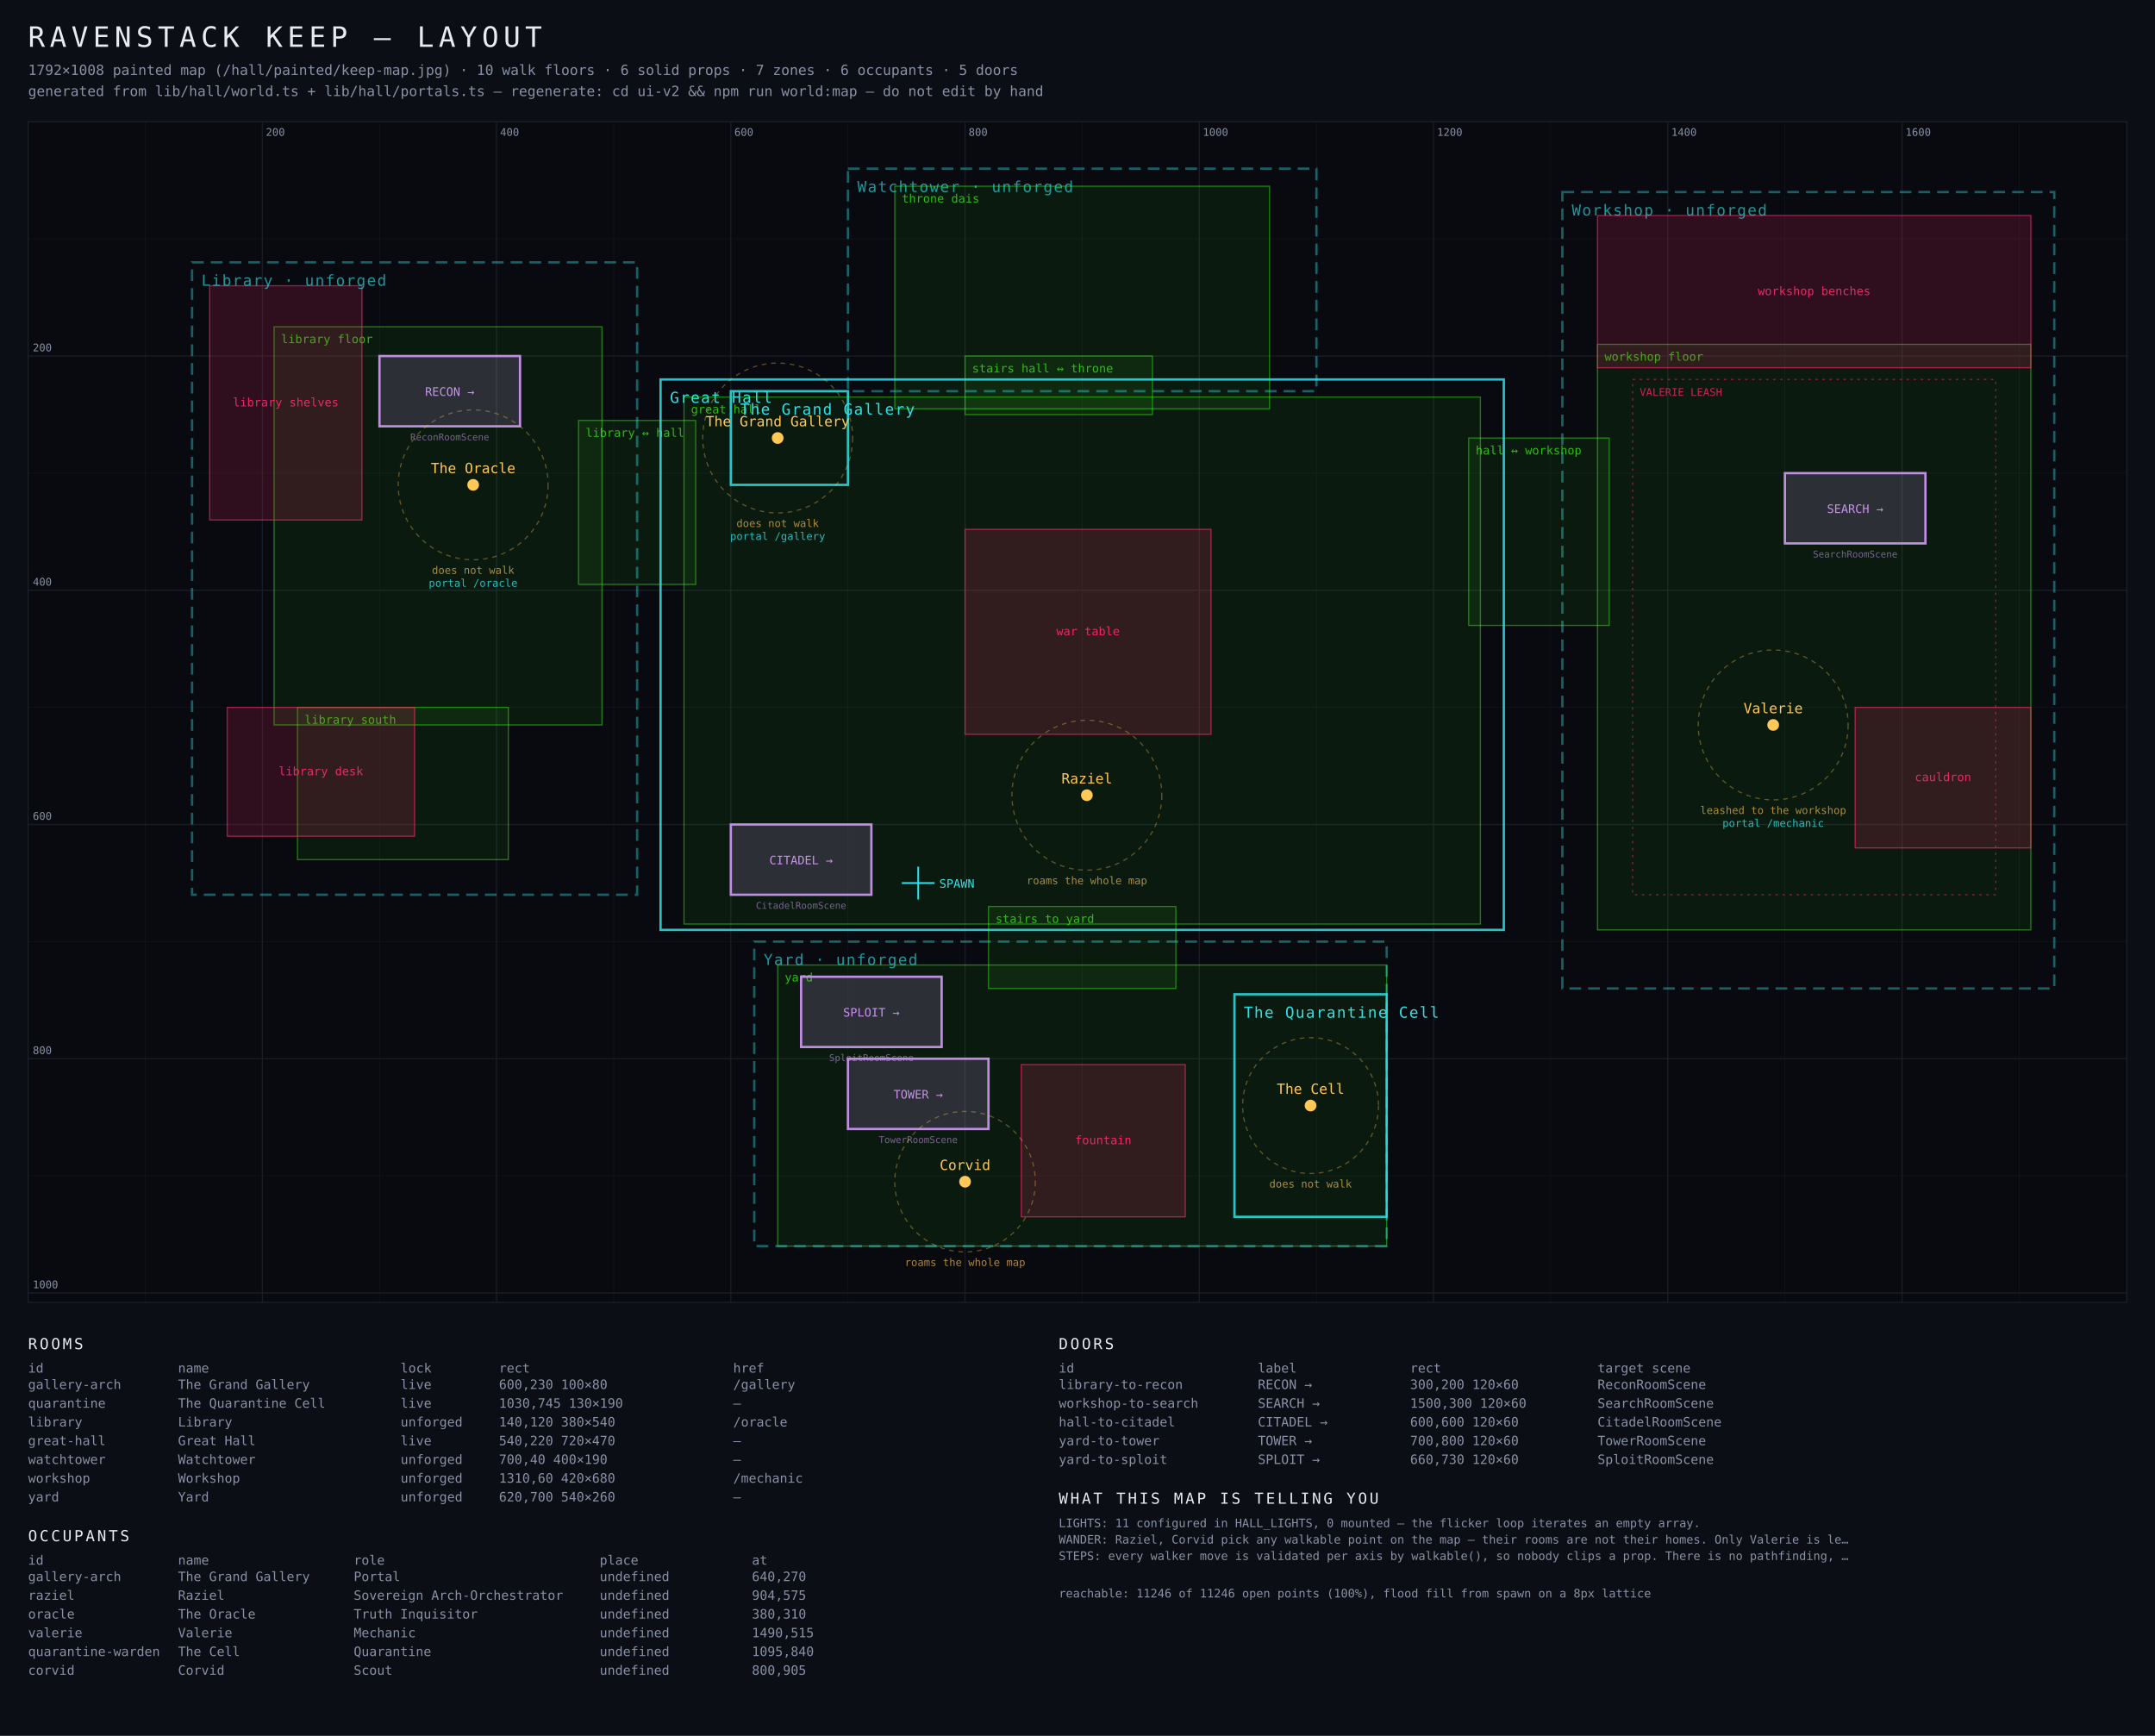
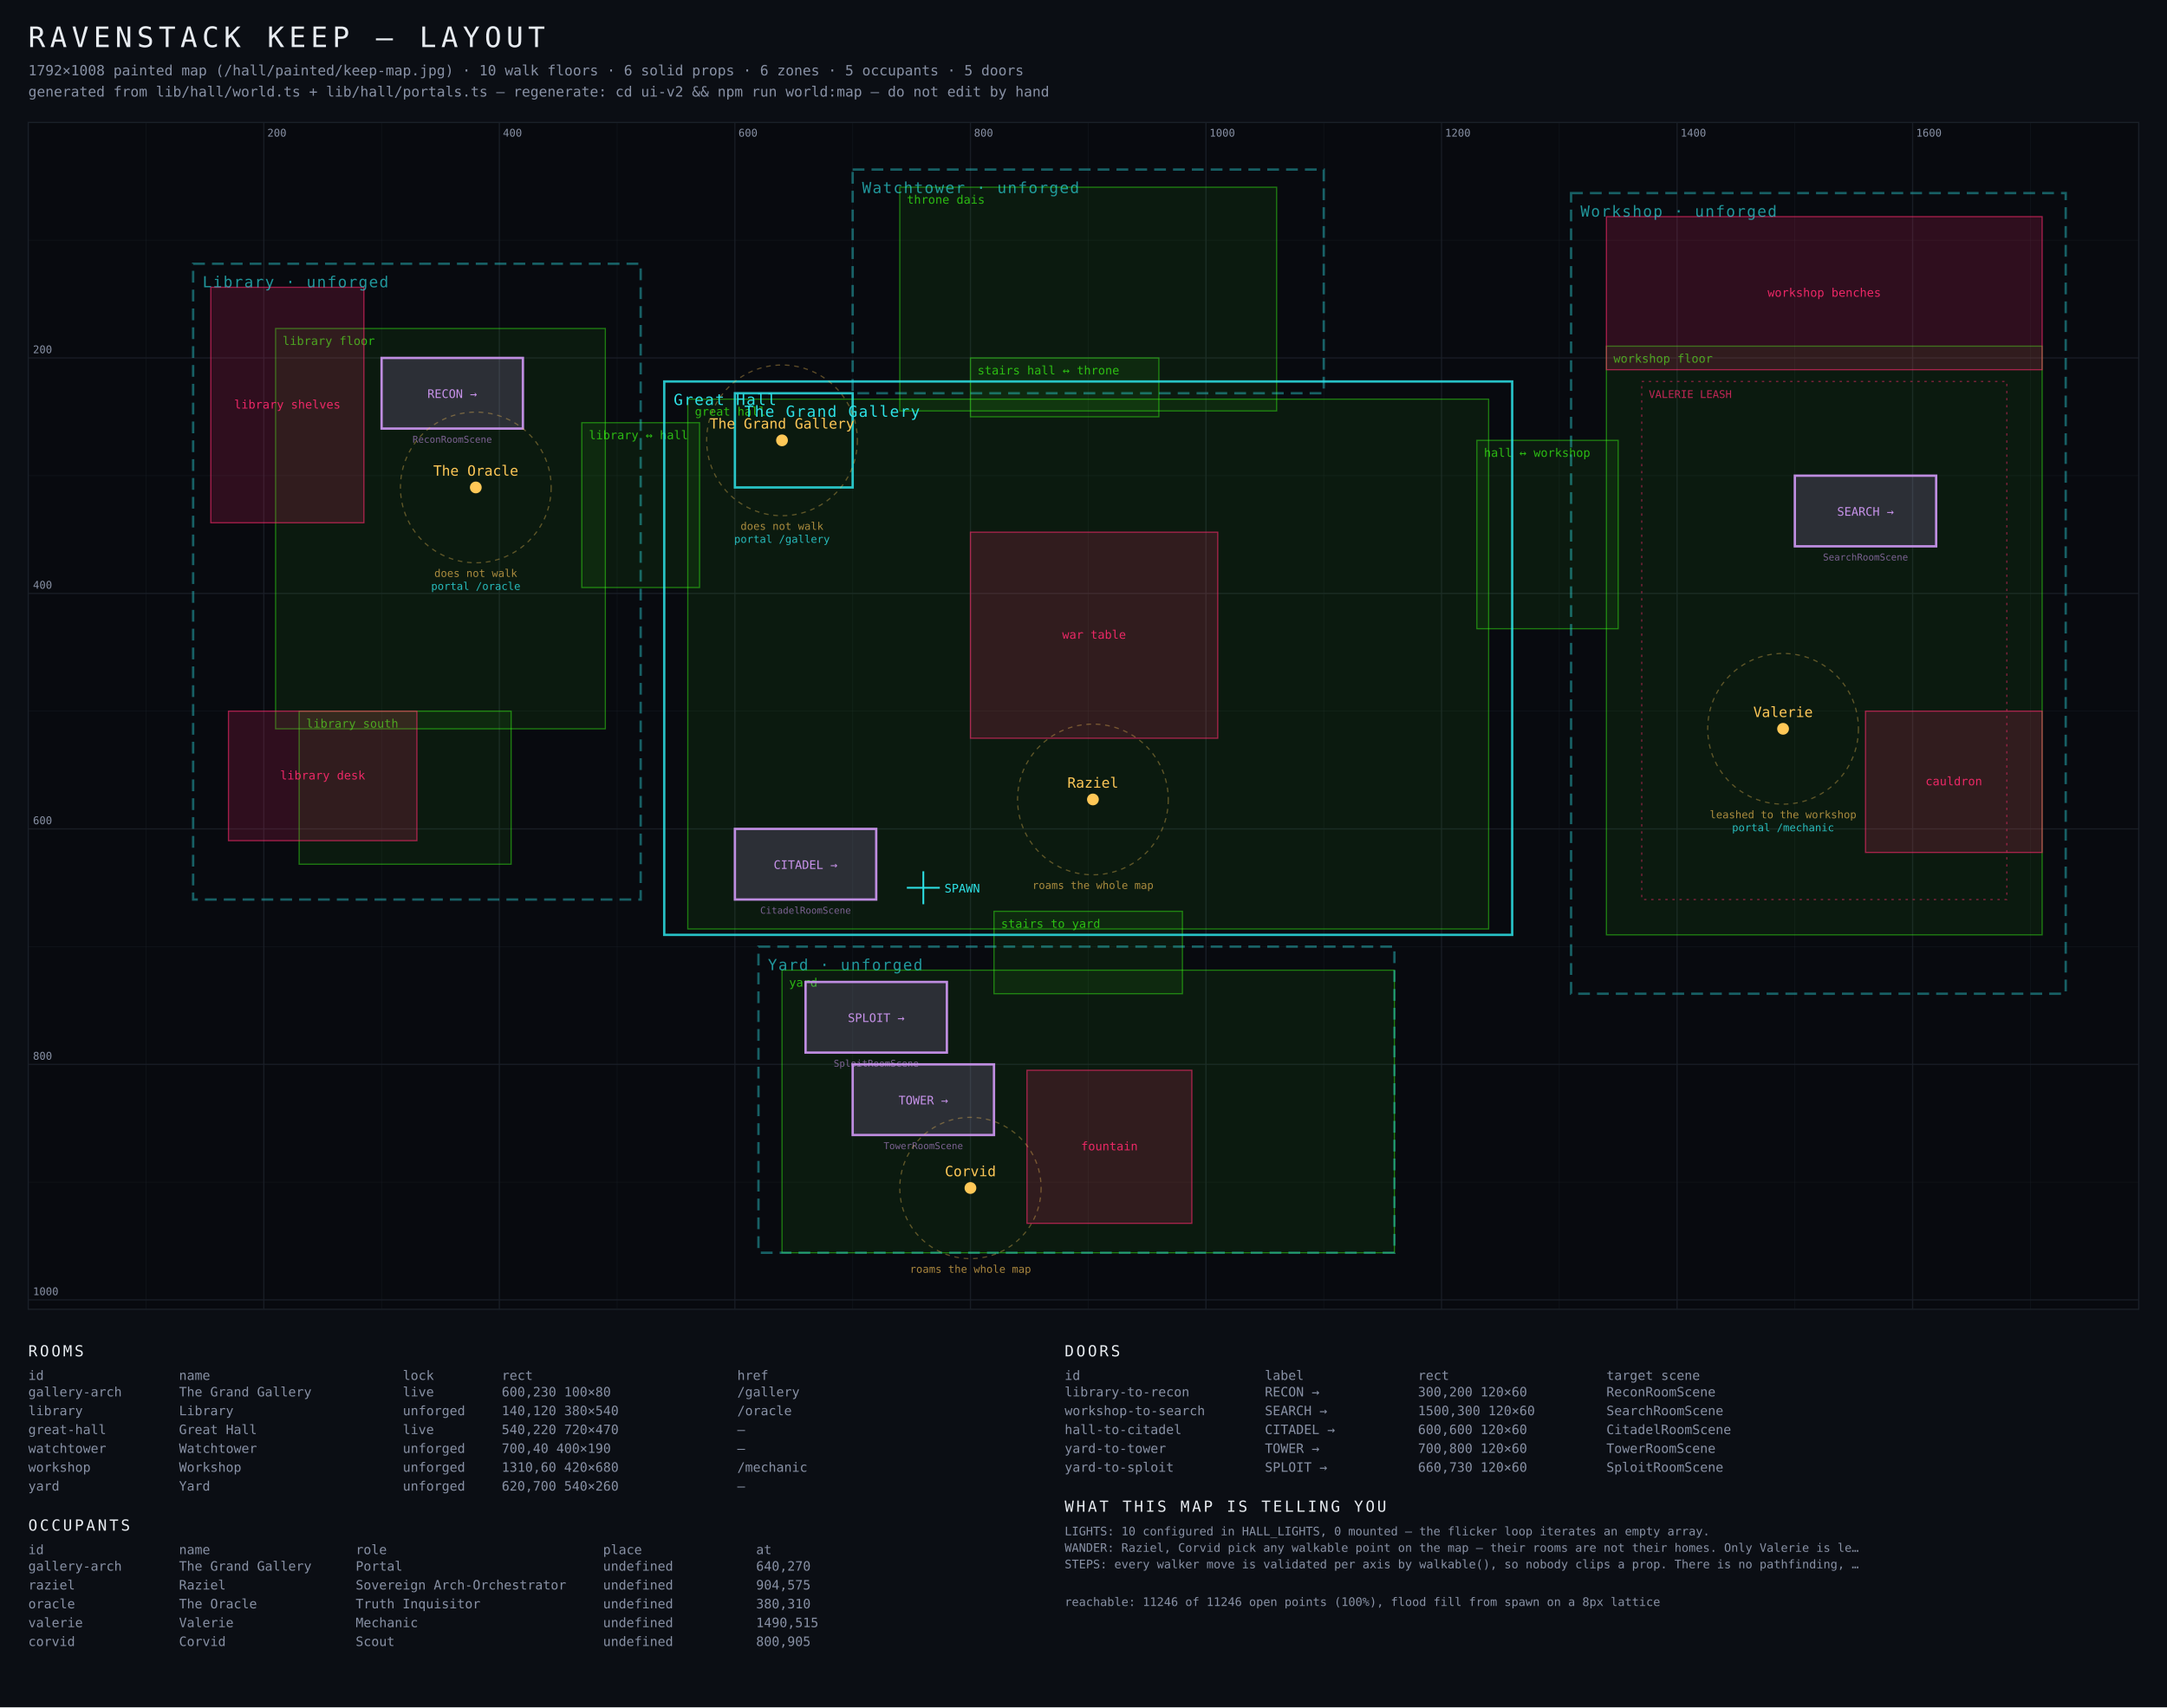
- <svg xmlns="http://www.w3.org/2000/svg" width="1840" height="1482" viewBox="0 0 1840 1482" font-family="ui-monospace, SFMono-Regular, Menlo, monospace">
-   <rect width="1840" height="1482" fill="#0b0e14" />
+ <svg xmlns="http://www.w3.org/2000/svg" width="1840" height="1450" viewBox="0 0 1840 1450" font-family="ui-monospace, SFMono-Regular, Menlo, monospace">
+   <rect width="1840" height="1450" fill="#0b0e14" />
  <rect width="1840" height="100%" fill="#0b0e14" />
  <text x="24" y="40" fill="#e8ecf1" font-size="24" letter-spacing="4">RAVENSTACK KEEP — LAYOUT</text>
-   <text x="24" y="64" fill="#8891a5" font-size="12">1792×1008 painted map (/hall/painted/keep-map.jpg) · 10 walk floors · 6 solid props · 7 zones · 6 occupants · 5 doors</text>
+   <text x="24" y="64" fill="#8891a5" font-size="12">1792×1008 painted map (/hall/painted/keep-map.jpg) · 10 walk floors · 6 solid props · 6 zones · 5 occupants · 5 doors</text>
  <text x="24" y="82" fill="#8891a5" font-size="12">generated from lib/hall/world.ts + lib/hall/portals.ts — regenerate: cd ui-v2 &amp;&amp; npm run world:map — do not edit by hand</text>
  <g transform="translate(24,104)">
    <rect width="1792" height="1008" fill="#080a0f" stroke="#1a2028" />
    <line x1="100" y1="0" x2="100" y2="1008" stroke="#1a2028" stroke-width="0.5" stroke-opacity="0.5" />
    <line x1="200" y1="0" x2="200" y2="1008" stroke="#1a2028" stroke-width="1" stroke-opacity="0.9" />
    <text x="203" y="12" fill="#8891a5" font-size="9">200</text>
    <line x1="300" y1="0" x2="300" y2="1008" stroke="#1a2028" stroke-width="0.5" stroke-opacity="0.5" />
    <line x1="400" y1="0" x2="400" y2="1008" stroke="#1a2028" stroke-width="1" stroke-opacity="0.9" />
    <text x="403" y="12" fill="#8891a5" font-size="9">400</text>
    <line x1="500" y1="0" x2="500" y2="1008" stroke="#1a2028" stroke-width="0.5" stroke-opacity="0.5" />
    <line x1="600" y1="0" x2="600" y2="1008" stroke="#1a2028" stroke-width="1" stroke-opacity="0.9" />
    <text x="603" y="12" fill="#8891a5" font-size="9">600</text>
    <line x1="700" y1="0" x2="700" y2="1008" stroke="#1a2028" stroke-width="0.5" stroke-opacity="0.5" />
    <line x1="800" y1="0" x2="800" y2="1008" stroke="#1a2028" stroke-width="1" stroke-opacity="0.9" />
    <text x="803" y="12" fill="#8891a5" font-size="9">800</text>
    <line x1="900" y1="0" x2="900" y2="1008" stroke="#1a2028" stroke-width="0.5" stroke-opacity="0.5" />
    <line x1="1000" y1="0" x2="1000" y2="1008" stroke="#1a2028" stroke-width="1" stroke-opacity="0.9" />
    <text x="1003" y="12" fill="#8891a5" font-size="9">1000</text>
    <line x1="1100" y1="0" x2="1100" y2="1008" stroke="#1a2028" stroke-width="0.5" stroke-opacity="0.5" />
    <line x1="1200" y1="0" x2="1200" y2="1008" stroke="#1a2028" stroke-width="1" stroke-opacity="0.9" />
    <text x="1203" y="12" fill="#8891a5" font-size="9">1200</text>
    <line x1="1300" y1="0" x2="1300" y2="1008" stroke="#1a2028" stroke-width="0.5" stroke-opacity="0.5" />
    <line x1="1400" y1="0" x2="1400" y2="1008" stroke="#1a2028" stroke-width="1" stroke-opacity="0.9" />
    <text x="1403" y="12" fill="#8891a5" font-size="9">1400</text>
    <line x1="1500" y1="0" x2="1500" y2="1008" stroke="#1a2028" stroke-width="0.5" stroke-opacity="0.5" />
    <line x1="1600" y1="0" x2="1600" y2="1008" stroke="#1a2028" stroke-width="1" stroke-opacity="0.9" />
    <text x="1603" y="12" fill="#8891a5" font-size="9">1600</text>
    <line x1="1700" y1="0" x2="1700" y2="1008" stroke="#1a2028" stroke-width="0.5" stroke-opacity="0.5" />
    <line x1="0" y1="100" x2="1792" y2="100" stroke="#1a2028" stroke-width="0.5" stroke-opacity="0.5" />
    <line x1="0" y1="200" x2="1792" y2="200" stroke="#1a2028" stroke-width="1" stroke-opacity="0.9" />
    <text x="4" y="196" fill="#8891a5" font-size="9">200</text>
    <line x1="0" y1="300" x2="1792" y2="300" stroke="#1a2028" stroke-width="0.5" stroke-opacity="0.5" />
    <line x1="0" y1="400" x2="1792" y2="400" stroke="#1a2028" stroke-width="1" stroke-opacity="0.9" />
    <text x="4" y="396" fill="#8891a5" font-size="9">400</text>
    <line x1="0" y1="500" x2="1792" y2="500" stroke="#1a2028" stroke-width="0.5" stroke-opacity="0.5" />
    <line x1="0" y1="600" x2="1792" y2="600" stroke="#1a2028" stroke-width="1" stroke-opacity="0.9" />
    <text x="4" y="596" fill="#8891a5" font-size="9">600</text>
    <line x1="0" y1="700" x2="1792" y2="700" stroke="#1a2028" stroke-width="0.5" stroke-opacity="0.5" />
    <line x1="0" y1="800" x2="1792" y2="800" stroke="#1a2028" stroke-width="1" stroke-opacity="0.9" />
    <text x="4" y="796" fill="#8891a5" font-size="9">800</text>
    <line x1="0" y1="900" x2="1792" y2="900" stroke="#1a2028" stroke-width="0.5" stroke-opacity="0.5" />
    <line x1="0" y1="1000" x2="1792" y2="1000" stroke="#1a2028" stroke-width="1" stroke-opacity="0.9" />
    <text x="4" y="996" fill="#8891a5" font-size="9">1000</text>
    <rect x="210" y="175" width="280" height="340" fill="#39ff14" fill-opacity="0.07" stroke="#39ff14" stroke-opacity="0.45" stroke-width="1" />
    <text x="216" y="189" fill="#39ff14" fill-opacity="0.7" font-size="10">library floor</text>
    <rect x="230" y="500" width="180" height="130" fill="#39ff14" fill-opacity="0.07" stroke="#39ff14" stroke-opacity="0.45" stroke-width="1" />
    <text x="236" y="514" fill="#39ff14" fill-opacity="0.7" font-size="10">library south</text>
    <rect x="470" y="255" width="100" height="140" fill="#39ff14" fill-opacity="0.07" stroke="#39ff14" stroke-opacity="0.45" stroke-width="1" />
    <text x="476" y="269" fill="#39ff14" fill-opacity="0.7" font-size="10">library ↔ hall</text>
    <rect x="560" y="235" width="680" height="450" fill="#39ff14" fill-opacity="0.07" stroke="#39ff14" stroke-opacity="0.45" stroke-width="1" />
    <text x="566" y="249" fill="#39ff14" fill-opacity="0.7" font-size="10">great hall</text>
    <rect x="740" y="55" width="320" height="190" fill="#39ff14" fill-opacity="0.07" stroke="#39ff14" stroke-opacity="0.45" stroke-width="1" />
    <text x="746" y="69" fill="#39ff14" fill-opacity="0.7" font-size="10">throne dais</text>
    <rect x="1230" y="270" width="120" height="160" fill="#39ff14" fill-opacity="0.07" stroke="#39ff14" stroke-opacity="0.45" stroke-width="1" />
    <text x="1236" y="284" fill="#39ff14" fill-opacity="0.7" font-size="10">hall ↔ workshop</text>
    <rect x="1340" y="190" width="370" height="500" fill="#39ff14" fill-opacity="0.07" stroke="#39ff14" stroke-opacity="0.45" stroke-width="1" />
    <text x="1346" y="204" fill="#39ff14" fill-opacity="0.7" font-size="10">workshop floor</text>
    <rect x="800" y="200" width="160" height="50" fill="#39ff14" fill-opacity="0.07" stroke="#39ff14" stroke-opacity="0.45" stroke-width="1" />
    <text x="806" y="214" fill="#39ff14" fill-opacity="0.7" font-size="10">stairs hall ↔ throne</text>
    <rect x="820" y="670" width="160" height="70" fill="#39ff14" fill-opacity="0.07" stroke="#39ff14" stroke-opacity="0.45" stroke-width="1" />
    <text x="826" y="684" fill="#39ff14" fill-opacity="0.7" font-size="10">stairs to yard</text>
    <rect x="640" y="720" width="520" height="240" fill="#39ff14" fill-opacity="0.07" stroke="#39ff14" stroke-opacity="0.45" stroke-width="1" />
    <text x="646" y="734" fill="#39ff14" fill-opacity="0.7" font-size="10">yard</text>
    <rect x="800" y="348" width="210" height="175" fill="#ff2a6d" fill-opacity="0.16" stroke="#ff2a6d" stroke-opacity="0.6" />
    <text x="905" y="438.5" fill="#ff2a6d" font-size="10" text-anchor="middle" fill-opacity="0.9">war table</text>
    <rect x="848" y="805" width="140" height="130" fill="#ff2a6d" fill-opacity="0.16" stroke="#ff2a6d" stroke-opacity="0.6" />
    <text x="918" y="873" fill="#ff2a6d" font-size="10" text-anchor="middle" fill-opacity="0.9">fountain</text>
    <rect x="1340" y="80" width="370" height="130" fill="#ff2a6d" fill-opacity="0.16" stroke="#ff2a6d" stroke-opacity="0.6" />
    <text x="1525" y="148" fill="#ff2a6d" font-size="10" text-anchor="middle" fill-opacity="0.9">workshop benches</text>
    <rect x="1560" y="500" width="150" height="120" fill="#ff2a6d" fill-opacity="0.16" stroke="#ff2a6d" stroke-opacity="0.6" />
    <text x="1635" y="563" fill="#ff2a6d" font-size="10" text-anchor="middle" fill-opacity="0.9">cauldron</text>
    <rect x="155" y="140" width="130" height="200" fill="#ff2a6d" fill-opacity="0.16" stroke="#ff2a6d" stroke-opacity="0.6" />
    <text x="220" y="243" fill="#ff2a6d" font-size="10" text-anchor="middle" fill-opacity="0.9">library shelves</text>
    <rect x="170" y="500" width="160" height="110" fill="#ff2a6d" fill-opacity="0.16" stroke="#ff2a6d" stroke-opacity="0.6" />
    <text x="250" y="558" fill="#ff2a6d" font-size="10" text-anchor="middle" fill-opacity="0.9">library desk</text>
    <rect x="600" y="230" width="100" height="80" fill="none" stroke="#2de2e6" stroke-opacity="0.85" stroke-width="2" stroke-dasharray="none" />
    <text x="608" y="250" fill="#2de2e6" fill-opacity="1" font-size="13" letter-spacing="1">The Grand Gallery</text>
-     <rect x="1030" y="745" width="130" height="190" fill="none" stroke="#2de2e6" stroke-opacity="0.85" stroke-width="2" stroke-dasharray="none" />
-     <text x="1038" y="765" fill="#2de2e6" fill-opacity="1" font-size="13" letter-spacing="1">The Quarantine Cell</text>
    <rect x="140" y="120" width="380" height="540" fill="none" stroke="#2de2e6" stroke-opacity="0.4" stroke-width="2" stroke-dasharray="10 6" />
    <text x="148" y="140" fill="#2de2e6" fill-opacity="0.65" font-size="13" letter-spacing="1">Library · unforged</text>
    <rect x="540" y="220" width="720" height="470" fill="none" stroke="#2de2e6" stroke-opacity="0.85" stroke-width="2" stroke-dasharray="none" />
    <text x="548" y="240" fill="#2de2e6" fill-opacity="1" font-size="13" letter-spacing="1">Great Hall</text>
    <rect x="700" y="40" width="400" height="190" fill="none" stroke="#2de2e6" stroke-opacity="0.4" stroke-width="2" stroke-dasharray="10 6" />
    <text x="708" y="60" fill="#2de2e6" fill-opacity="0.65" font-size="13" letter-spacing="1">Watchtower · unforged</text>
    <rect x="1310" y="60" width="420" height="680" fill="none" stroke="#2de2e6" stroke-opacity="0.4" stroke-width="2" stroke-dasharray="10 6" />
    <text x="1318" y="80" fill="#2de2e6" fill-opacity="0.65" font-size="13" letter-spacing="1">Workshop · unforged</text>
    <rect x="620" y="700" width="540" height="260" fill="none" stroke="#2de2e6" stroke-opacity="0.4" stroke-width="2" stroke-dasharray="10 6" />
    <text x="628" y="720" fill="#2de2e6" fill-opacity="0.65" font-size="13" letter-spacing="1">Yard · unforged</text>
    <rect x="1370" y="220" width="310" height="440" fill="none" stroke="#ff2a6d" stroke-opacity="0.5" stroke-dasharray="2 4" />
    <text x="1376" y="234" fill="#ff2a6d" fill-opacity="0.75" font-size="9">VALERIE LEASH</text>
    <rect x="300" y="200" width="120" height="60" fill="#c792ea" fill-opacity="0.18" stroke="#c792ea" stroke-opacity="0.95" stroke-width="2" />
    <text x="360" y="234" fill="#c792ea" font-size="10" text-anchor="middle">RECON →</text>
    <text x="360" y="272" fill="#c792ea" fill-opacity="0.6" font-size="8" text-anchor="middle">ReconRoomScene</text>
    <rect x="1500" y="300" width="120" height="60" fill="#c792ea" fill-opacity="0.18" stroke="#c792ea" stroke-opacity="0.95" stroke-width="2" />
    <text x="1560" y="334" fill="#c792ea" font-size="10" text-anchor="middle">SEARCH →</text>
    <text x="1560" y="372" fill="#c792ea" fill-opacity="0.6" font-size="8" text-anchor="middle">SearchRoomScene</text>
    <rect x="600" y="600" width="120" height="60" fill="#c792ea" fill-opacity="0.18" stroke="#c792ea" stroke-opacity="0.95" stroke-width="2" />
    <text x="660" y="634" fill="#c792ea" font-size="10" text-anchor="middle">CITADEL →</text>
    <text x="660" y="672" fill="#c792ea" fill-opacity="0.6" font-size="8" text-anchor="middle">CitadelRoomScene</text>
    <rect x="700" y="800" width="120" height="60" fill="#c792ea" fill-opacity="0.18" stroke="#c792ea" stroke-opacity="0.95" stroke-width="2" />
    <text x="760" y="834" fill="#c792ea" font-size="10" text-anchor="middle">TOWER →</text>
    <text x="760" y="872" fill="#c792ea" fill-opacity="0.6" font-size="8" text-anchor="middle">TowerRoomScene</text>
    <rect x="660" y="730" width="120" height="60" fill="#c792ea" fill-opacity="0.18" stroke="#c792ea" stroke-opacity="0.95" stroke-width="2" />
    <text x="720" y="764" fill="#c792ea" font-size="10" text-anchor="middle">SPLOIT →</text>
    <text x="720" y="802" fill="#c792ea" fill-opacity="0.6" font-size="8" text-anchor="middle">SploitRoomScene</text>
    <circle cx="640" cy="270" r="64" fill="none" stroke="#ffc857" stroke-opacity="0.35" stroke-dasharray="4 4" />
    <circle cx="640" cy="270" r="5" fill="#ffc857" />
    <text x="640" y="260" fill="#ffc857" font-size="12" text-anchor="middle">The Grand Gallery</text>
    <text x="640" y="346" fill="#ffc857" fill-opacity="0.65" font-size="9" text-anchor="middle">does not walk</text>
    <text x="640" y="357" fill="#2de2e6" fill-opacity="0.8" font-size="9" text-anchor="middle">portal /gallery</text>
    <circle cx="904" cy="575" r="64" fill="none" stroke="#ffc857" stroke-opacity="0.35" stroke-dasharray="4 4" />
    <circle cx="904" cy="575" r="5" fill="#ffc857" />
    <text x="904" y="565" fill="#ffc857" font-size="12" text-anchor="middle">Raziel</text>
    <text x="904" y="651" fill="#ffc857" fill-opacity="0.65" font-size="9" text-anchor="middle">roams the whole map</text>
    <circle cx="380" cy="310" r="64" fill="none" stroke="#ffc857" stroke-opacity="0.35" stroke-dasharray="4 4" />
    <circle cx="380" cy="310" r="5" fill="#ffc857" />
    <text x="380" y="300" fill="#ffc857" font-size="12" text-anchor="middle">The Oracle</text>
    <text x="380" y="386" fill="#ffc857" fill-opacity="0.65" font-size="9" text-anchor="middle">does not walk</text>
    <text x="380" y="397" fill="#2de2e6" fill-opacity="0.8" font-size="9" text-anchor="middle">portal /oracle</text>
    <circle cx="1490" cy="515" r="64" fill="none" stroke="#ffc857" stroke-opacity="0.35" stroke-dasharray="4 4" />
    <circle cx="1490" cy="515" r="5" fill="#ffc857" />
    <text x="1490" y="505" fill="#ffc857" font-size="12" text-anchor="middle">Valerie</text>
    <text x="1490" y="591" fill="#ffc857" fill-opacity="0.65" font-size="9" text-anchor="middle">leashed to the workshop</text>
    <text x="1490" y="602" fill="#2de2e6" fill-opacity="0.8" font-size="9" text-anchor="middle">portal /mechanic</text>
-     <circle cx="1095" cy="840" r="58" fill="none" stroke="#ffc857" stroke-opacity="0.35" stroke-dasharray="4 4" />
-     <circle cx="1095" cy="840" r="5" fill="#ffc857" />
-     <text x="1095" y="830" fill="#ffc857" font-size="12" text-anchor="middle">The Cell</text>
-     <text x="1095" y="910" fill="#ffc857" fill-opacity="0.65" font-size="9" text-anchor="middle">does not walk</text>
    <circle cx="800" cy="905" r="60" fill="none" stroke="#ffc857" stroke-opacity="0.35" stroke-dasharray="4 4" />
    <circle cx="800" cy="905" r="5" fill="#ffc857" />
    <text x="800" y="895" fill="#ffc857" font-size="12" text-anchor="middle">Corvid</text>
    <text x="800" y="977" fill="#ffc857" fill-opacity="0.65" font-size="9" text-anchor="middle">roams the whole map</text>
    <line x1="746" y1="650" x2="774" y2="650" stroke="#2de2e6" stroke-width="1.5" />
    <line x1="760" y1="636" x2="760" y2="664" stroke="#2de2e6" stroke-width="1.5" />
    <text x="778" y="654" fill="#2de2e6" font-size="10">SPAWN</text>
  </g>
  <text x="24" y="1152" fill="#e8ecf1" font-size="13" letter-spacing="2">ROOMS</text>
  <text x="24" y="1172" fill="#8891a5" font-size="11">id</text>
  <text x="152" y="1172" fill="#8891a5" font-size="11">name</text>
  <text x="342" y="1172" fill="#8891a5" font-size="11">lock</text>
  <text x="426" y="1172" fill="#8891a5" font-size="11">rect</text>
  <text x="626" y="1172" fill="#8891a5" font-size="11">href</text>
  <text x="24" y="1186" fill="#8891a5" font-size="11">gallery-arch</text>
  <text x="152" y="1186" fill="#8891a5" font-size="11">The Grand Gallery</text>
  <text x="342" y="1186" fill="#8891a5" font-size="11">live</text>
  <text x="426" y="1186" fill="#8891a5" font-size="11">600,230 100×80</text>
  <text x="626" y="1186" fill="#8891a5" font-size="11">/gallery</text>
-   <text x="24" y="1202" fill="#8891a5" font-size="11">quarantine</text>
-   <text x="152" y="1202" fill="#8891a5" font-size="11">The Quarantine Cell</text>
-   <text x="342" y="1202" fill="#8891a5" font-size="11">live</text>
-   <text x="426" y="1202" fill="#8891a5" font-size="11">1030,745 130×190</text>
-   <text x="626" y="1202" fill="#8891a5" font-size="11">—</text>
-   <text x="24" y="1218" fill="#8891a5" font-size="11">library</text>
-   <text x="152" y="1218" fill="#8891a5" font-size="11">Library</text>
-   <text x="342" y="1218" fill="#8891a5" font-size="11">unforged</text>
-   <text x="426" y="1218" fill="#8891a5" font-size="11">140,120 380×540</text>
-   <text x="626" y="1218" fill="#8891a5" font-size="11">/oracle</text>
-   <text x="24" y="1234" fill="#8891a5" font-size="11">great-hall</text>
-   <text x="152" y="1234" fill="#8891a5" font-size="11">Great Hall</text>
-   <text x="342" y="1234" fill="#8891a5" font-size="11">live</text>
-   <text x="426" y="1234" fill="#8891a5" font-size="11">540,220 720×470</text>
+   <text x="24" y="1202" fill="#8891a5" font-size="11">library</text>
+   <text x="152" y="1202" fill="#8891a5" font-size="11">Library</text>
+   <text x="342" y="1202" fill="#8891a5" font-size="11">unforged</text>
+   <text x="426" y="1202" fill="#8891a5" font-size="11">140,120 380×540</text>
+   <text x="626" y="1202" fill="#8891a5" font-size="11">/oracle</text>
+   <text x="24" y="1218" fill="#8891a5" font-size="11">great-hall</text>
+   <text x="152" y="1218" fill="#8891a5" font-size="11">Great Hall</text>
+   <text x="342" y="1218" fill="#8891a5" font-size="11">live</text>
+   <text x="426" y="1218" fill="#8891a5" font-size="11">540,220 720×470</text>
+   <text x="626" y="1218" fill="#8891a5" font-size="11">—</text>
+   <text x="24" y="1234" fill="#8891a5" font-size="11">watchtower</text>
+   <text x="152" y="1234" fill="#8891a5" font-size="11">Watchtower</text>
+   <text x="342" y="1234" fill="#8891a5" font-size="11">unforged</text>
+   <text x="426" y="1234" fill="#8891a5" font-size="11">700,40 400×190</text>
  <text x="626" y="1234" fill="#8891a5" font-size="11">—</text>
-   <text x="24" y="1250" fill="#8891a5" font-size="11">watchtower</text>
-   <text x="152" y="1250" fill="#8891a5" font-size="11">Watchtower</text>
+   <text x="24" y="1250" fill="#8891a5" font-size="11">workshop</text>
+   <text x="152" y="1250" fill="#8891a5" font-size="11">Workshop</text>
  <text x="342" y="1250" fill="#8891a5" font-size="11">unforged</text>
-   <text x="426" y="1250" fill="#8891a5" font-size="11">700,40 400×190</text>
-   <text x="626" y="1250" fill="#8891a5" font-size="11">—</text>
-   <text x="24" y="1266" fill="#8891a5" font-size="11">workshop</text>
-   <text x="152" y="1266" fill="#8891a5" font-size="11">Workshop</text>
+   <text x="426" y="1250" fill="#8891a5" font-size="11">1310,60 420×680</text>
+   <text x="626" y="1250" fill="#8891a5" font-size="11">/mechanic</text>
+   <text x="24" y="1266" fill="#8891a5" font-size="11">yard</text>
+   <text x="152" y="1266" fill="#8891a5" font-size="11">Yard</text>
  <text x="342" y="1266" fill="#8891a5" font-size="11">unforged</text>
-   <text x="426" y="1266" fill="#8891a5" font-size="11">1310,60 420×680</text>
-   <text x="626" y="1266" fill="#8891a5" font-size="11">/mechanic</text>
-   <text x="24" y="1282" fill="#8891a5" font-size="11">yard</text>
-   <text x="152" y="1282" fill="#8891a5" font-size="11">Yard</text>
-   <text x="342" y="1282" fill="#8891a5" font-size="11">unforged</text>
-   <text x="426" y="1282" fill="#8891a5" font-size="11">620,700 540×260</text>
-   <text x="626" y="1282" fill="#8891a5" font-size="11">—</text>
-   <text x="24" y="1316" fill="#e8ecf1" font-size="13" letter-spacing="2">OCCUPANTS</text>
-   <text x="24" y="1336" fill="#8891a5" font-size="11">id</text>
-   <text x="152" y="1336" fill="#8891a5" font-size="11">name</text>
-   <text x="302" y="1336" fill="#8891a5" font-size="11">role</text>
-   <text x="512" y="1336" fill="#8891a5" font-size="11">place</text>
-   <text x="642" y="1336" fill="#8891a5" font-size="11">at</text>
-   <text x="24" y="1350" fill="#8891a5" font-size="11">gallery-arch</text>
-   <text x="152" y="1350" fill="#8891a5" font-size="11">The Grand Gallery</text>
-   <text x="302" y="1350" fill="#8891a5" font-size="11">Portal</text>
+   <text x="426" y="1266" fill="#8891a5" font-size="11">620,700 540×260</text>
+   <text x="626" y="1266" fill="#8891a5" font-size="11">—</text>
+   <text x="24" y="1300" fill="#e8ecf1" font-size="13" letter-spacing="2">OCCUPANTS</text>
+   <text x="24" y="1320" fill="#8891a5" font-size="11">id</text>
+   <text x="152" y="1320" fill="#8891a5" font-size="11">name</text>
+   <text x="302" y="1320" fill="#8891a5" font-size="11">role</text>
+   <text x="512" y="1320" fill="#8891a5" font-size="11">place</text>
+   <text x="642" y="1320" fill="#8891a5" font-size="11">at</text>
+   <text x="24" y="1334" fill="#8891a5" font-size="11">gallery-arch</text>
+   <text x="152" y="1334" fill="#8891a5" font-size="11">The Grand Gallery</text>
+   <text x="302" y="1334" fill="#8891a5" font-size="11">Portal</text>
+   <text x="512" y="1334" fill="#8891a5" font-size="11">undefined</text>
+   <text x="642" y="1334" fill="#8891a5" font-size="11">640,270</text>
+   <text x="24" y="1350" fill="#8891a5" font-size="11">raziel</text>
+   <text x="152" y="1350" fill="#8891a5" font-size="11">Raziel</text>
+   <text x="302" y="1350" fill="#8891a5" font-size="11">Sovereign Arch-Orchestrator</text>
  <text x="512" y="1350" fill="#8891a5" font-size="11">undefined</text>
-   <text x="642" y="1350" fill="#8891a5" font-size="11">640,270</text>
-   <text x="24" y="1366" fill="#8891a5" font-size="11">raziel</text>
-   <text x="152" y="1366" fill="#8891a5" font-size="11">Raziel</text>
-   <text x="302" y="1366" fill="#8891a5" font-size="11">Sovereign Arch-Orchestrator</text>
+   <text x="642" y="1350" fill="#8891a5" font-size="11">904,575</text>
+   <text x="24" y="1366" fill="#8891a5" font-size="11">oracle</text>
+   <text x="152" y="1366" fill="#8891a5" font-size="11">The Oracle</text>
+   <text x="302" y="1366" fill="#8891a5" font-size="11">Truth Inquisitor</text>
  <text x="512" y="1366" fill="#8891a5" font-size="11">undefined</text>
-   <text x="642" y="1366" fill="#8891a5" font-size="11">904,575</text>
-   <text x="24" y="1382" fill="#8891a5" font-size="11">oracle</text>
-   <text x="152" y="1382" fill="#8891a5" font-size="11">The Oracle</text>
-   <text x="302" y="1382" fill="#8891a5" font-size="11">Truth Inquisitor</text>
+   <text x="642" y="1366" fill="#8891a5" font-size="11">380,310</text>
+   <text x="24" y="1382" fill="#8891a5" font-size="11">valerie</text>
+   <text x="152" y="1382" fill="#8891a5" font-size="11">Valerie</text>
+   <text x="302" y="1382" fill="#8891a5" font-size="11">Mechanic</text>
  <text x="512" y="1382" fill="#8891a5" font-size="11">undefined</text>
-   <text x="642" y="1382" fill="#8891a5" font-size="11">380,310</text>
-   <text x="24" y="1398" fill="#8891a5" font-size="11">valerie</text>
-   <text x="152" y="1398" fill="#8891a5" font-size="11">Valerie</text>
-   <text x="302" y="1398" fill="#8891a5" font-size="11">Mechanic</text>
+   <text x="642" y="1382" fill="#8891a5" font-size="11">1490,515</text>
+   <text x="24" y="1398" fill="#8891a5" font-size="11">corvid</text>
+   <text x="152" y="1398" fill="#8891a5" font-size="11">Corvid</text>
+   <text x="302" y="1398" fill="#8891a5" font-size="11">Scout</text>
  <text x="512" y="1398" fill="#8891a5" font-size="11">undefined</text>
-   <text x="642" y="1398" fill="#8891a5" font-size="11">1490,515</text>
-   <text x="24" y="1414" fill="#8891a5" font-size="11">quarantine-warden</text>
-   <text x="152" y="1414" fill="#8891a5" font-size="11">The Cell</text>
-   <text x="302" y="1414" fill="#8891a5" font-size="11">Quarantine</text>
-   <text x="512" y="1414" fill="#8891a5" font-size="11">undefined</text>
-   <text x="642" y="1414" fill="#8891a5" font-size="11">1095,840</text>
-   <text x="24" y="1430" fill="#8891a5" font-size="11">corvid</text>
-   <text x="152" y="1430" fill="#8891a5" font-size="11">Corvid</text>
-   <text x="302" y="1430" fill="#8891a5" font-size="11">Scout</text>
-   <text x="512" y="1430" fill="#8891a5" font-size="11">undefined</text>
-   <text x="642" y="1430" fill="#8891a5" font-size="11">800,905</text>
+   <text x="642" y="1398" fill="#8891a5" font-size="11">800,905</text>
  <text x="904" y="1152" fill="#e8ecf1" font-size="13" letter-spacing="2">DOORS</text>
  <text x="904" y="1172" fill="#8891a5" font-size="11">id</text>
  <text x="1074" y="1172" fill="#8891a5" font-size="11">label</text>
  <text x="1204" y="1172" fill="#8891a5" font-size="11">rect</text>
  <text x="1364" y="1172" fill="#8891a5" font-size="11">target scene</text>
  <text x="904" y="1186" fill="#8891a5" font-size="11">library-to-recon</text>
  <text x="1074" y="1186" fill="#8891a5" font-size="11">RECON →</text>
  <text x="1204" y="1186" fill="#8891a5" font-size="11">300,200 120×60</text>
  <text x="1364" y="1186" fill="#8891a5" font-size="11">ReconRoomScene</text>
  <text x="904" y="1202" fill="#8891a5" font-size="11">workshop-to-search</text>
  <text x="1074" y="1202" fill="#8891a5" font-size="11">SEARCH →</text>
  <text x="1204" y="1202" fill="#8891a5" font-size="11">1500,300 120×60</text>
  <text x="1364" y="1202" fill="#8891a5" font-size="11">SearchRoomScene</text>
  <text x="904" y="1218" fill="#8891a5" font-size="11">hall-to-citadel</text>
  <text x="1074" y="1218" fill="#8891a5" font-size="11">CITADEL →</text>
  <text x="1204" y="1218" fill="#8891a5" font-size="11">600,600 120×60</text>
  <text x="1364" y="1218" fill="#8891a5" font-size="11">CitadelRoomScene</text>
  <text x="904" y="1234" fill="#8891a5" font-size="11">yard-to-tower</text>
  <text x="1074" y="1234" fill="#8891a5" font-size="11">TOWER →</text>
  <text x="1204" y="1234" fill="#8891a5" font-size="11">700,800 120×60</text>
  <text x="1364" y="1234" fill="#8891a5" font-size="11">TowerRoomScene</text>
  <text x="904" y="1250" fill="#8891a5" font-size="11">yard-to-sploit</text>
  <text x="1074" y="1250" fill="#8891a5" font-size="11">SPLOIT →</text>
  <text x="1204" y="1250" fill="#8891a5" font-size="11">660,730 120×60</text>
  <text x="1364" y="1250" fill="#8891a5" font-size="11">SploitRoomScene</text>
  <text x="904" y="1284" fill="#e8ecf1" font-size="13" letter-spacing="2">WHAT THIS MAP IS TELLING YOU</text>
-   <text x="904" y="1304" fill="#8891a5" font-size="10">LIGHTS: 11 configured in HALL_LIGHTS, 0 mounted — the flicker loop iterates an empty array.</text>
+   <text x="904" y="1304" fill="#8891a5" font-size="10">LIGHTS: 10 configured in HALL_LIGHTS, 0 mounted — the flicker loop iterates an empty array.</text>
  <text x="904" y="1318" fill="#8891a5" font-size="10">WANDER: Raziel, Corvid pick any walkable point on the map — their rooms are not their homes. Only Valerie is le…</text>
  <text x="904" y="1332" fill="#8891a5" font-size="10">STEPS: every walker move is validated per axis by walkable(), so nobody clips a prop. There is no pathfinding, …</text>
  <text x="904" y="1364" fill="#8891a5" font-size="10">reachable: 11246 of 11246 open points (100%), flood fill from spawn on a 8px lattice</text>
</svg>
